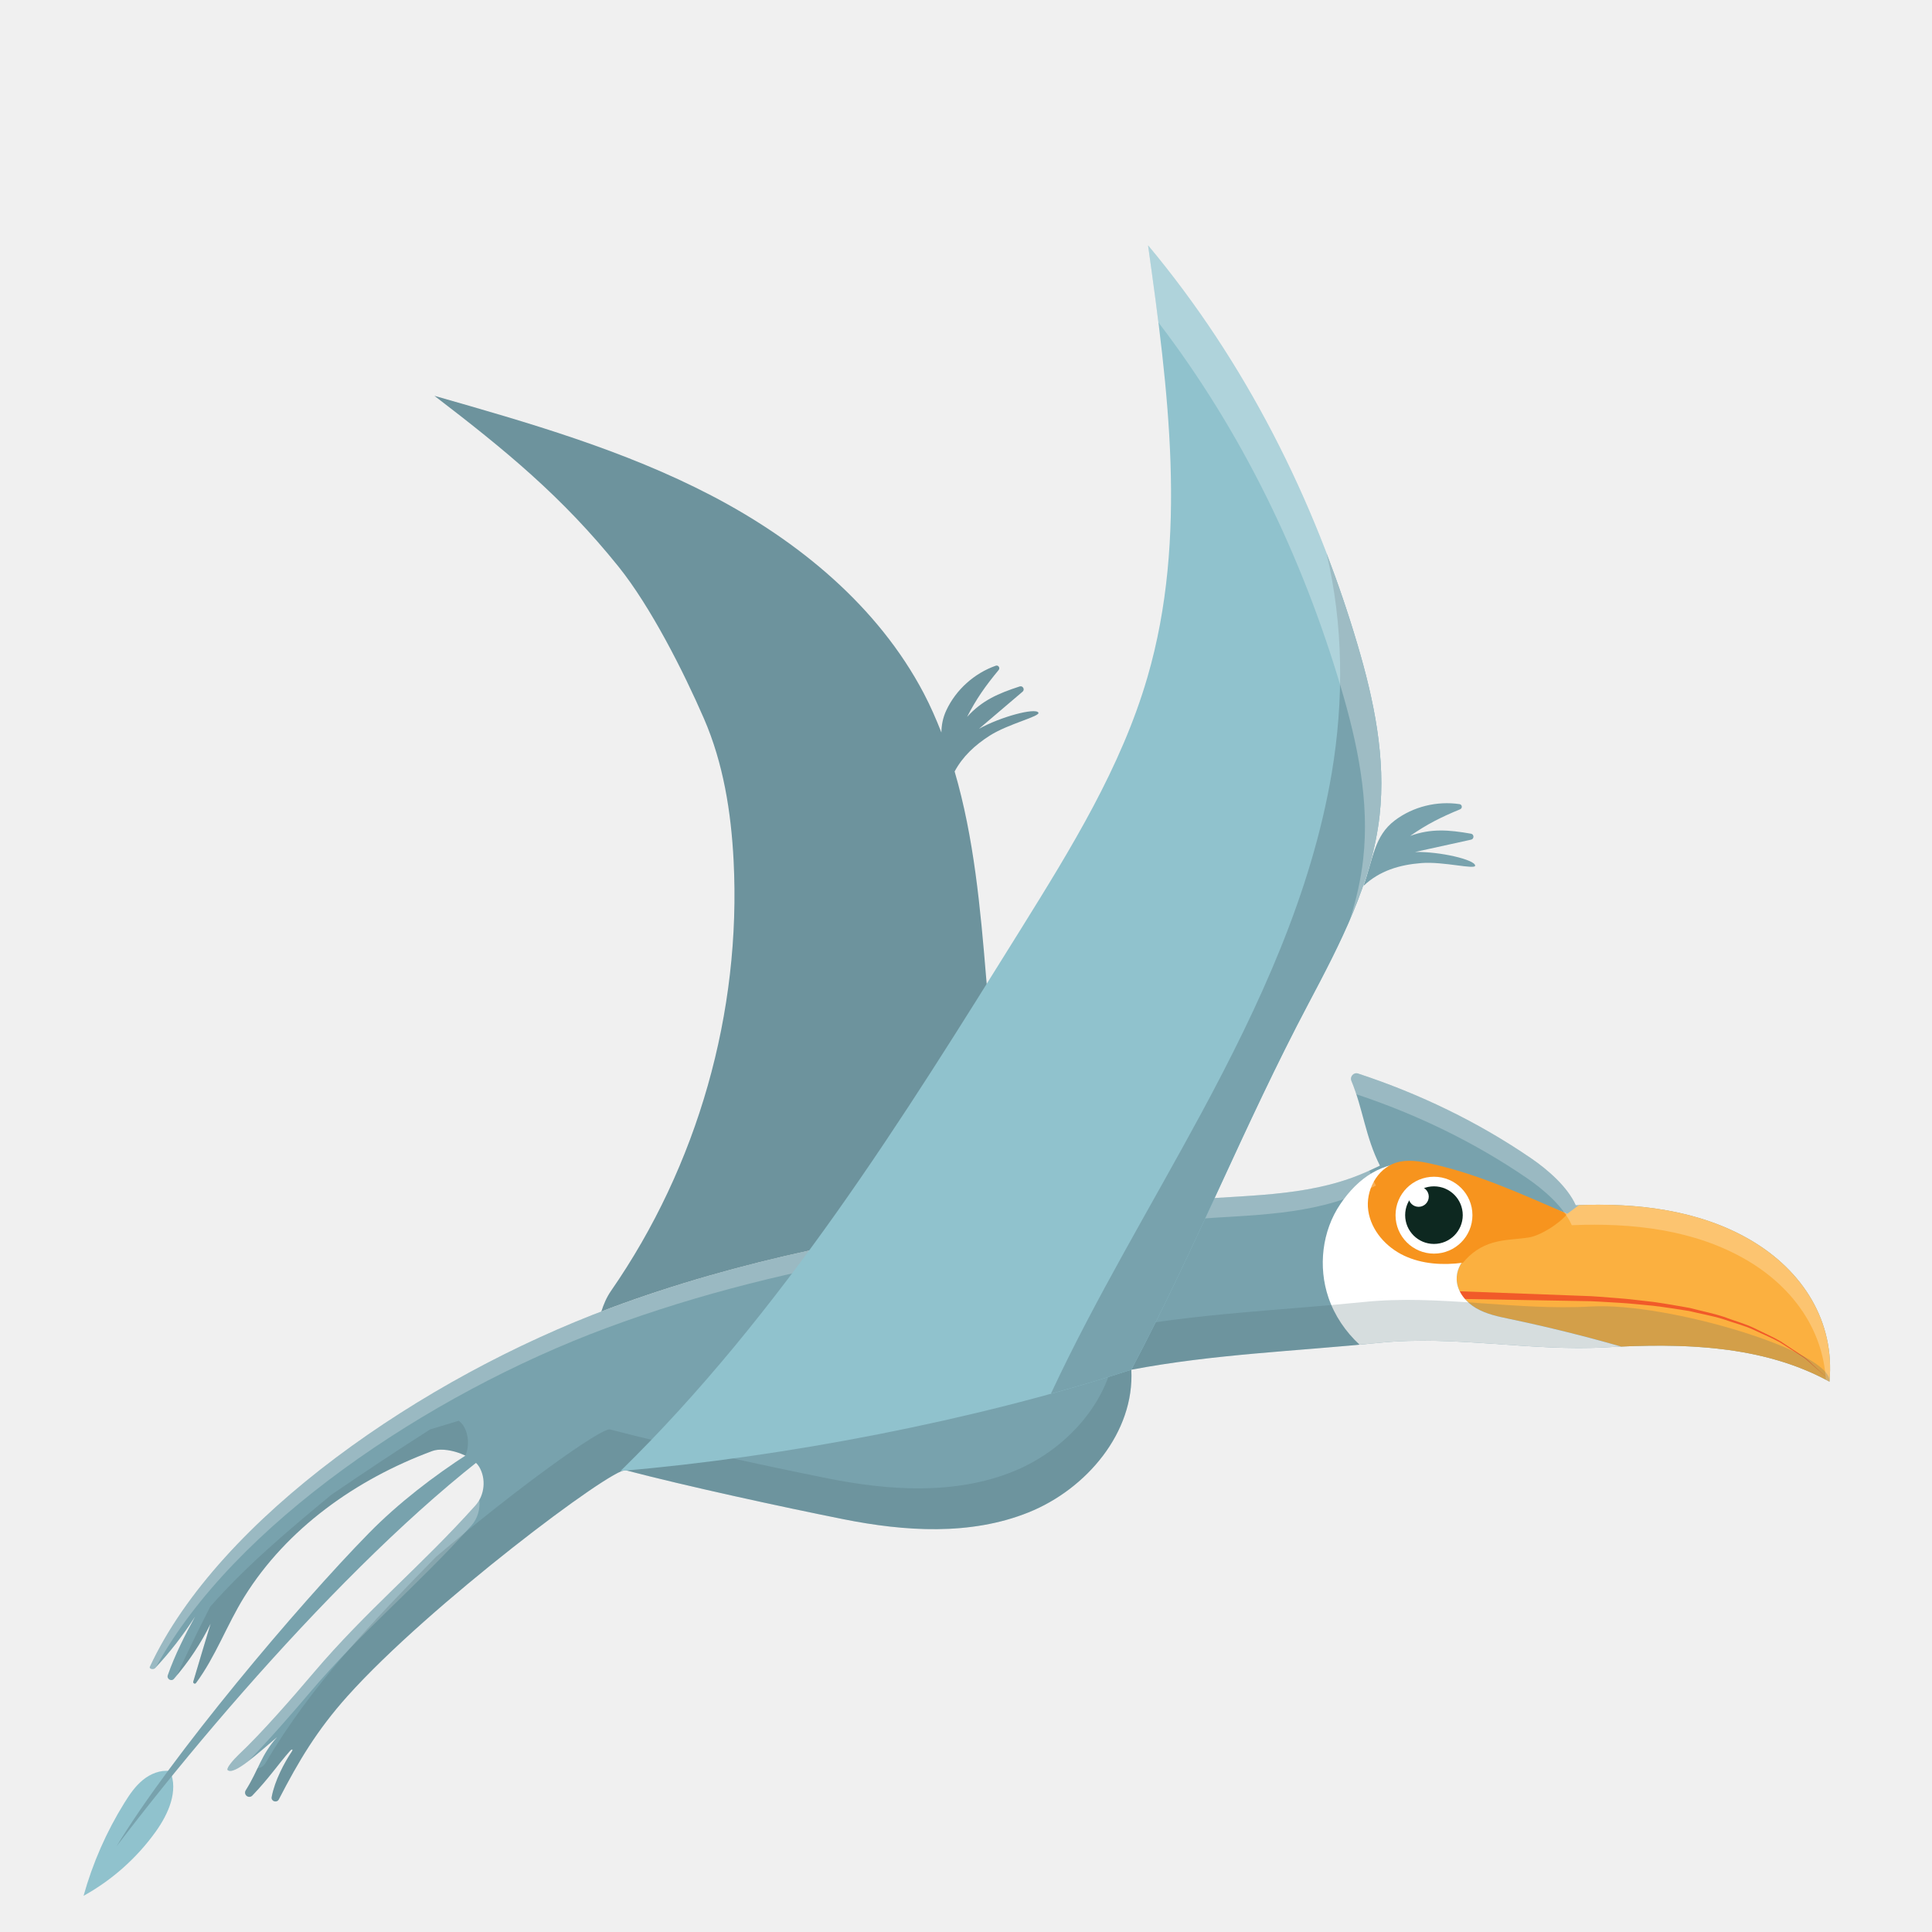
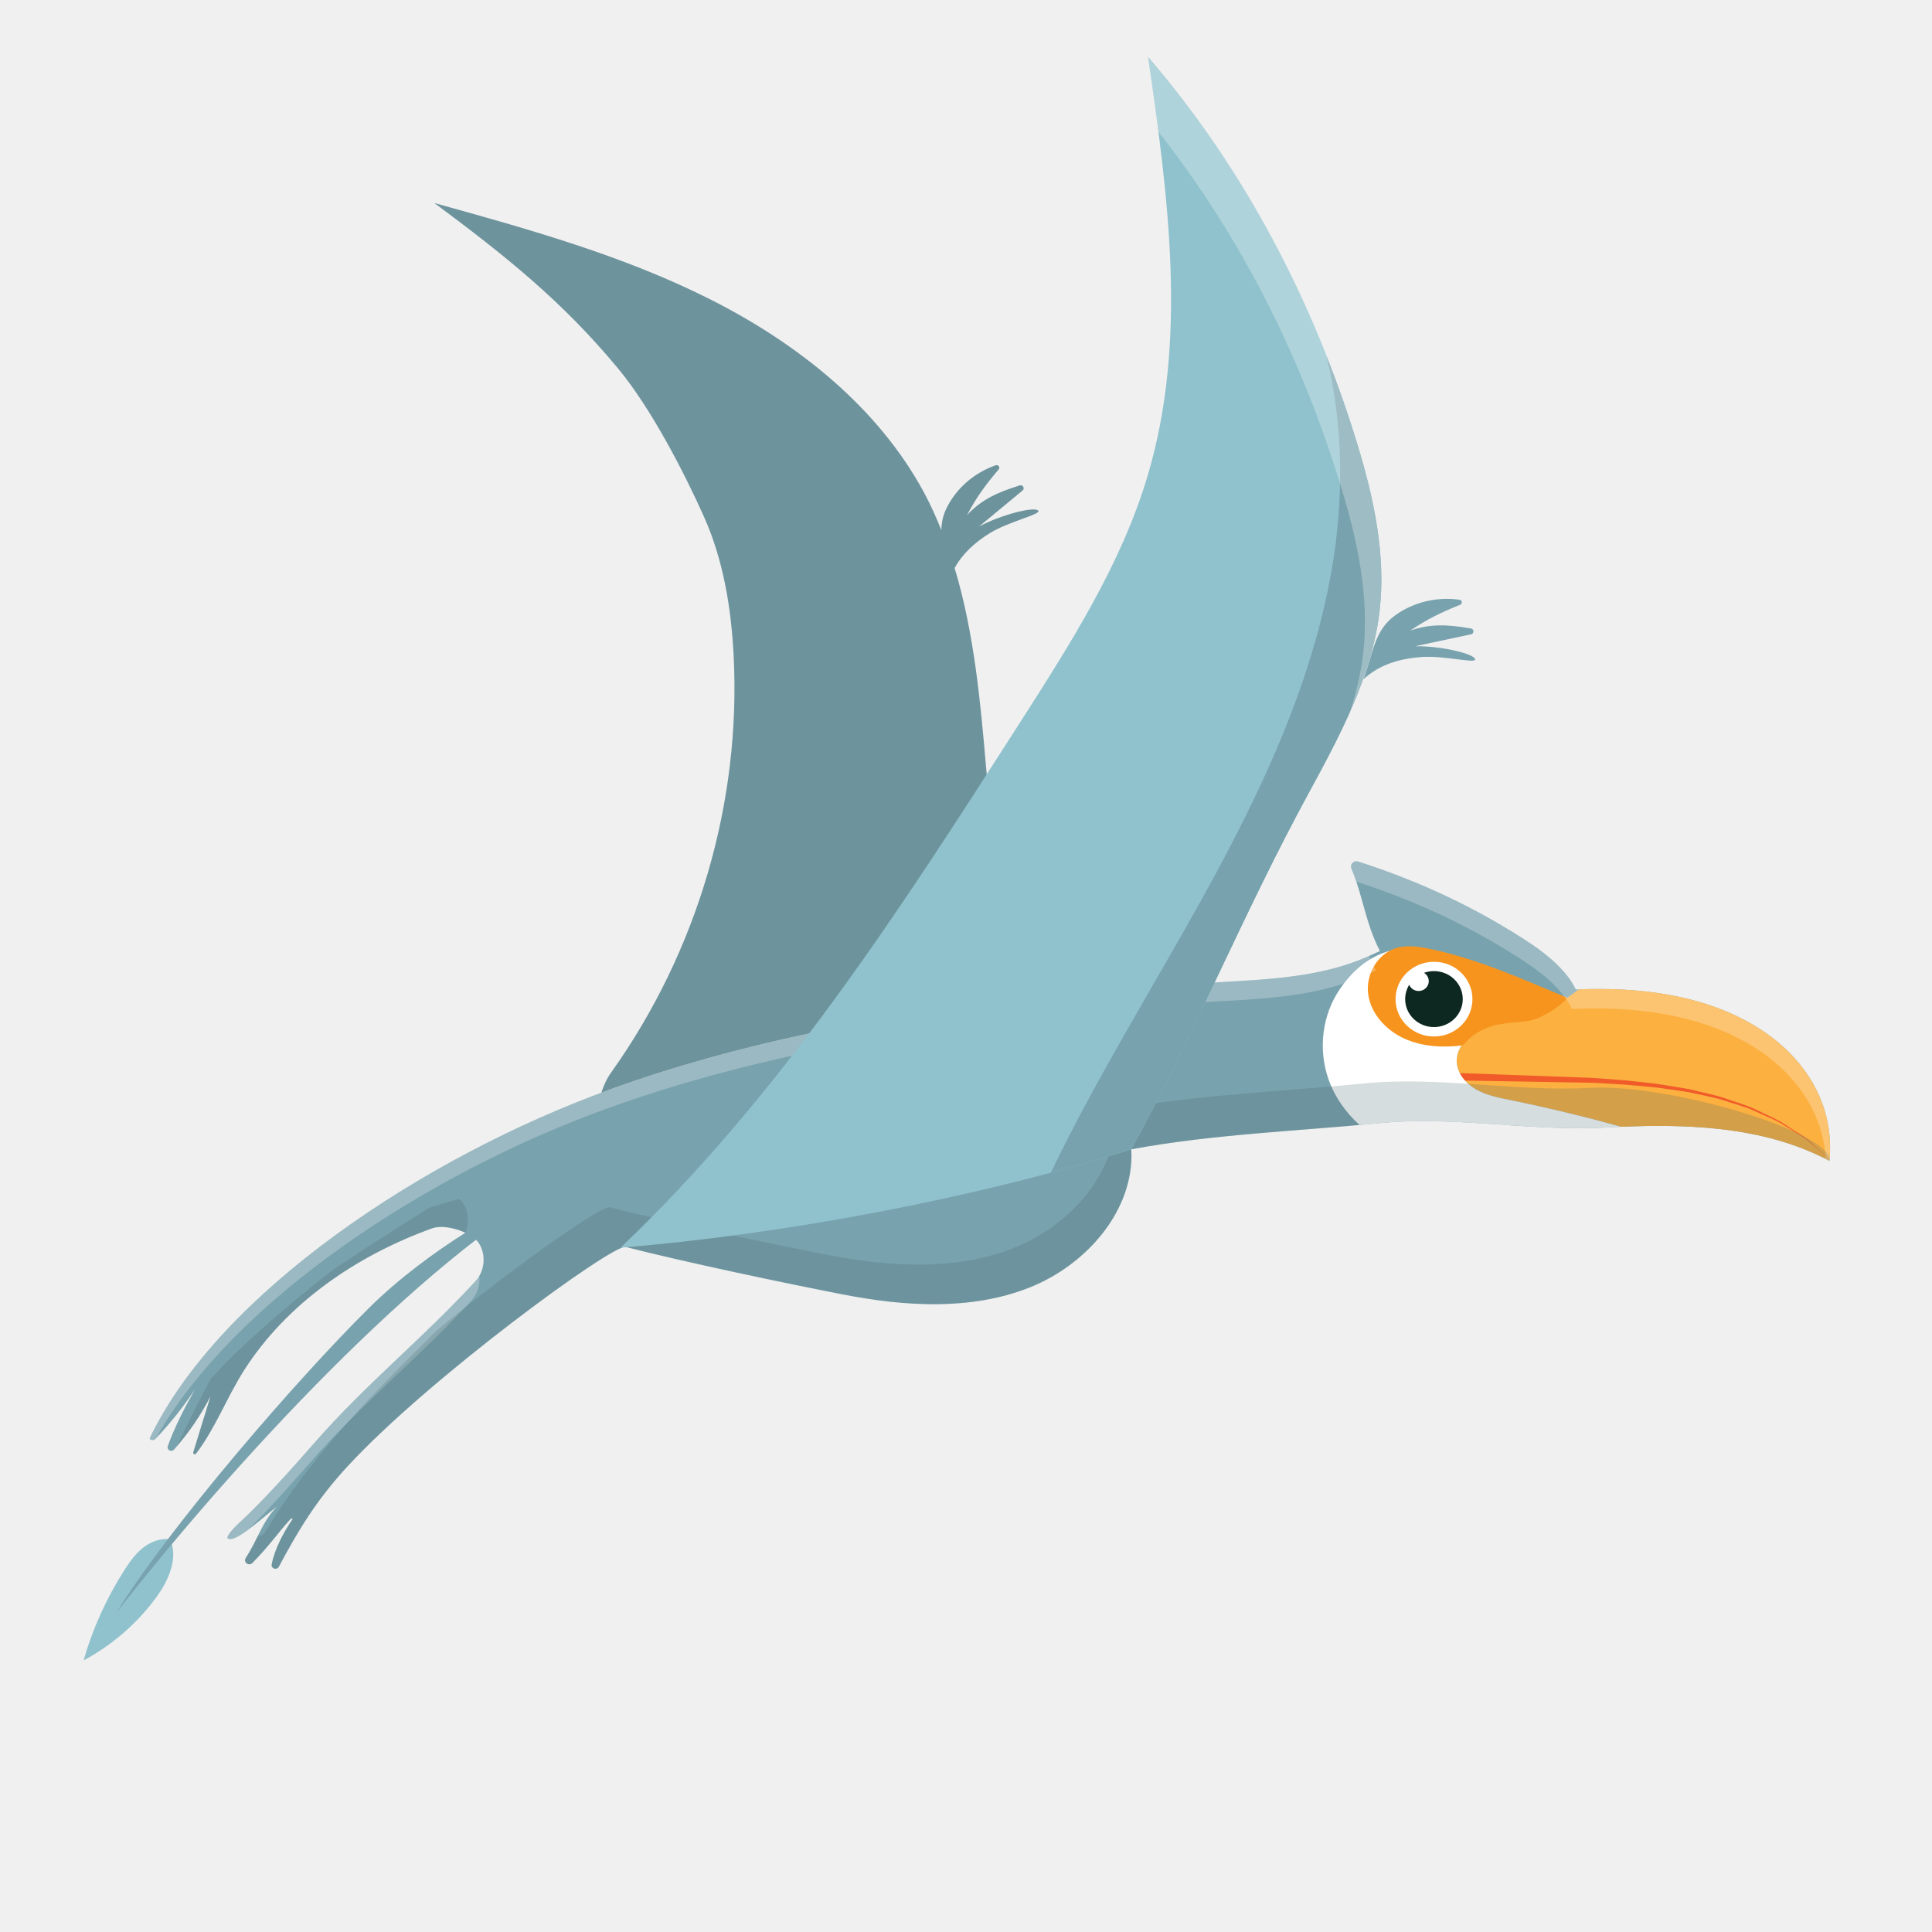
<svg xmlns="http://www.w3.org/2000/svg" version="1.1" id="Layer_1" x="0px" y="0px" width="170px" height="170px" viewBox="0 0 170 170" enable-background="new 0 0 170 170" xml:space="preserve">
  <g>
-     <path fill="#90C2CD" d="M13.709,161.16c1.109-1.552,2.007-3.563,1.263-5.321c-0.856-0.118-1.728,0.233-2.397,0.781   c-0.671,0.546-1.168,1.273-1.625,2.008c-1.58,2.54-2.795,5.307-3.597,8.188C9.856,165.433,12.045,163.486,13.709,161.16z" />
-     <path fill="#78A2AD" d="M30.576,149.243c7.193-8.03,23.369-20.161,24.471-19.874c5.328,1.396,13.772,3.231,19.173,4.31   c5.401,1.079,11.166,1.453,16.277-0.599s9.344-7.056,9.049-12.555c7.254-1.38,14.489-1.626,21.836-2.372   c6.667-0.679,13.3,0.782,19.99,0.398c6.691-0.386,13.729-0.203,19.604,3.02c0.49-5.289-2.332-9.747-6.913-12.438   c-4.581-2.69-10.104-3.308-15.411-3.082c-0.72-1.623-2.476-3.14-3.941-4.141c-4.651-3.179-9.77-5.657-15.21-7.448   c-0.389-0.128-0.744,0.266-0.588,0.646c1.034,2.512,1.226,4.914,2.508,7.458c-0.275,0.131-0.553,0.261-0.829,0.391   c-4.846,2.278-10.112,2.168-15.453,2.578c-17.442,1.341-35.03,3.461-51.425,9.561c-16.499,6.137-34.41,18.447-40.529,31.571   c-0.087,0.189,0.323,0.267,0.466,0.113c1.306-1.4,2.484-2.922,3.514-4.535c-0.845,1.536-1.785,3.388-2.401,5.157   c-0.117,0.336,0.312,0.589,0.545,0.32c1.273-1.471,2.36-3.102,3.222-4.846c-0.477,1.546-1.029,3.451-1.525,5.09   c-0.044,0.146,0.151,0.248,0.242,0.124c1.717-2.315,2.714-5.114,4.242-7.575c3.73-6.007,9.837-10.354,16.548-12.838   c1.146-0.425,3.491,0.335,4.121,1.384s0.491,2.5-0.324,3.41c-4.769,5.326-9.595,9.246-14.219,14.696   c-1.82,2.145-4.577,5.317-6.626,7.244c-0.404,0.382-1.085,1.154-0.967,1.332c0.543,0.523,2.712-1.5,4.355-2.886   c-1.43,1.594-1.6,2.838-2.753,4.674c-0.241,0.386,0.27,0.785,0.583,0.458c1.47-1.535,2.249-2.722,3.294-3.907   c0.188-0.213,0.322-0.178,0.163,0.058c-0.628,0.933-1.497,2.546-1.759,3.986c-0.069,0.378,0.453,0.545,0.63,0.203   C26.273,154.966,27.876,152.257,30.576,149.243z" />
-     <path fill="#6D939D" d="M87.095,64.725c1.647-1.048,4.49-1.696,4.272-2.026c-0.285-0.435-3.305,0.361-5.227,1.432l3.841-3.271   c0.22-0.187,0.021-0.549-0.253-0.46c-1.869,0.609-3.317,1.225-4.635,2.686c0.821-1.598,1.598-2.701,2.782-4.132   c0.154-0.187-0.031-0.457-0.259-0.376c-1.891,0.668-3.504,2.113-4.352,3.934c-0.31,0.667-0.419,1.302-0.429,1.943   c-0.46-1.174-0.963-2.333-1.555-3.458c-4.026-7.653-11.027-13.405-18.695-17.399c-7.667-3.995-16.046-6.395-24.36-8.769   c6.262,4.796,11.251,8.879,16.193,15.024c2.835,3.527,5.724,9.231,7.526,13.383c1.702,3.921,2.388,8.216,2.606,12.485   c0.688,13.34-3.165,26.874-10.776,37.851c-0.408,0.589-0.664,1.206-0.863,1.837c0.266-0.103,0.534-0.215,0.8-0.313   c11.37-4.23,23.312-6.545,35.381-8.014c-0.763-6.937-1.754-14.239-2.321-21.09c-0.504-6.083-1.067-12.292-2.772-18.109   C84.704,66.57,85.777,65.566,87.095,64.725z" />
-     <path fill="#78A2AD" d="M10.254,162.463c10.281-13.501,26.812-31.996,39.136-38.896c-4.425,1.748-11.767,6.072-16.925,11.331   C26.149,141.339,15.065,154.515,10.254,162.463z" />
-     <path fill="#FBB040" d="M160.977,121.571c0.49-5.289-2.333-9.746-6.913-12.438c-4.509-2.65-9.924-3.296-15.134-3.092   c-1.111,0.814-2.174,1.716-3.45,2.227c-1.43,0.574-3.021,0.61-4.479,1.103c-1.459,0.491-2.892,1.706-2.823,3.244   c0.045,1.053,0.804,1.966,1.714,2.496c0.909,0.528,1.962,0.742,2.993,0.957c3.277,0.688,6.535,1.491,9.756,2.418   C148.945,118.202,155.47,118.552,160.977,121.571z" />
-     <path fill="#F15A29" d="M128.405,113.621c0,0,8.817,0.328,10.823,0.403c0.999,0.018,2.052,0.129,3.093,0.202   c1.05,0.072,2.117,0.225,3.184,0.336c1.062,0.15,2.12,0.339,3.159,0.522c1.023,0.271,2.042,0.464,3.006,0.781   c0.938,0.355,1.88,0.604,2.71,1.009c0.823,0.418,1.632,0.758,2.321,1.168c0.67,0.444,1.283,0.854,1.827,1.215   c0.55,0.352,0.921,0.802,1.28,1.099c0.689,0.632,1.084,0.994,1.084,0.994s-0.401-0.353-1.102-0.973   c-0.366-0.29-0.743-0.729-1.298-1.07c-0.549-0.35-1.169-0.744-1.844-1.174c-0.693-0.394-1.503-0.715-2.324-1.112   c-0.828-0.387-1.781-0.618-2.724-0.954c-0.946-0.292-1.976-0.467-2.99-0.713c-1.037-0.163-2.09-0.33-3.148-0.458   c-1.062-0.09-2.116-0.22-3.169-0.272c-1.06-0.054-2.074-0.143-3.079-0.142c-2.005-0.034-10.827-0.19-10.827-0.19L128.405,113.621z" />
-     <path fill="#FFFFFF" d="M132.884,116.067c-1.031-0.215-2.084-0.429-2.993-0.957c-0.91-0.53-1.669-1.443-1.714-2.496   c-0.068-1.538,1.364-2.753,2.823-3.244c1.459-0.492,3.05-0.528,4.479-1.103c0.884-0.353,1.661-0.896,2.427-1.465   c-0.406-0.152-0.812-0.305-1.214-0.464c-2.132-0.84-3.425-1.209-5.531-2.106c-1.648-0.701-4.869-1.856-6.66-1.927   c-2.859-0.109-4.969,1.286-6.572,3.657c-1.601,2.37-1.958,5.509-1.035,8.218c0.539,1.584,1.505,2.999,2.733,4.138   c0.585-0.054,1.169-0.105,1.756-0.165c6.667-0.679,13.3,0.782,19.99,0.398c0.828-0.049,1.661-0.087,2.495-0.112   c-0.41,0.012-0.82,0.028-1.229,0.046C139.419,117.559,136.161,116.756,132.884,116.067z" />
-     <path fill="#F7941E" d="M137.906,106.803c-4.08-1.757-7.811-3.479-11.965-4.402c-1.026-0.229-2.113-0.408-3.115-0.09   c-1.678,0.536-2.683,2.467-2.431,4.21c0.25,1.745,1.565,3.22,3.16,3.97c1.595,0.749,3.429,0.851,5.177,0.619   c0.704-0.865,1.566-1.454,2.638-1.766c1.016-0.295,2.093-0.293,3.138-0.454C135.555,108.726,137.261,107.643,137.906,106.803z" />
+     <path fill="#90C2CD" d="M13.709,140.609c1.109-1.508,2.007-3.461,1.263-5.17c-0.856-0.114-1.728,0.227-2.397,0.76   c-0.671,0.53-1.168,1.236-1.625,1.95c-1.58,2.468-2.795,5.157-3.597,7.956C9.856,144.762,12.045,142.87,13.709,140.609z" />
+     <path fill="#78A2AD" d="M30.576,129.031c7.193-7.802,23.369-19.589,24.471-19.31c5.328,1.356,13.772,3.139,19.173,4.188   c5.401,1.048,11.166,1.411,16.277-0.582c5.11-1.994,9.344-6.856,9.049-12.198c7.254-1.342,14.489-1.581,21.836-2.306   c6.667-0.658,13.3,0.761,19.99,0.387s13.729-0.197,19.604,2.935c0.489-5.139-2.332-9.47-6.914-12.085   c-4.58-2.612-10.104-3.213-15.41-2.994c-0.721-1.577-2.477-3.051-3.941-4.023c-4.65-3.089-9.77-5.497-15.21-7.237   c-0.39-0.125-0.744,0.259-0.588,0.627c1.034,2.441,1.226,4.775,2.508,7.248c-0.274,0.127-0.553,0.253-0.829,0.379   c-4.846,2.213-10.111,2.106-15.453,2.505c-17.441,1.303-35.03,3.362-51.425,9.289c-16.499,5.963-34.41,17.924-40.529,30.675   c-0.087,0.183,0.323,0.259,0.466,0.109c1.306-1.36,2.484-2.839,3.514-4.405c-0.845,1.492-1.785,3.291-2.401,5.011   c-0.117,0.326,0.312,0.571,0.545,0.311c1.273-1.43,2.36-3.015,3.222-4.709c-0.477,1.502-1.029,3.354-1.525,4.945   c-0.044,0.142,0.151,0.241,0.242,0.121c1.717-2.249,2.714-4.969,4.242-7.359c3.73-5.838,9.837-10.061,16.548-12.475   c1.146-0.413,3.491,0.325,4.121,1.345c0.63,1.019,0.491,2.429-0.324,3.313c-4.769,5.175-9.595,8.983-14.219,14.278   c-1.82,2.085-4.577,5.167-6.626,7.039c-0.404,0.371-1.085,1.12-0.967,1.294c0.543,0.508,2.712-1.457,4.355-2.804   c-1.43,1.549-1.6,2.757-2.753,4.541c-0.241,0.375,0.27,0.763,0.583,0.445c1.47-1.492,2.249-2.645,3.294-3.797   c0.188-0.207,0.322-0.173,0.163,0.058c-0.628,0.905-1.497,2.473-1.759,3.872c-0.069,0.367,0.453,0.529,0.63,0.197   C26.273,134.592,27.876,131.959,30.576,129.031z" />
+     <path fill="#6D939D" d="M87.096,46.913c1.646-1.019,4.489-1.648,4.271-1.968c-0.285-0.423-3.305,0.351-5.227,1.391l3.84-3.178   c0.221-0.182,0.021-0.533-0.252-0.447c-1.869,0.591-3.317,1.19-4.636,2.61c0.821-1.553,1.599-2.625,2.782-4.015   c0.154-0.182-0.031-0.444-0.259-0.365c-1.892,0.649-3.504,2.053-4.352,3.822c-0.31,0.648-0.419,1.265-0.429,1.888   c-0.46-1.141-0.963-2.267-1.555-3.36c-4.026-7.436-11.027-13.024-18.695-16.905c-7.667-3.882-16.046-6.213-24.36-8.52   c6.262,4.66,11.251,8.627,16.193,14.597c2.835,3.427,5.724,8.969,7.526,13.003c1.702,3.81,2.388,7.983,2.606,12.131   c0.688,12.96-3.165,26.11-10.776,36.776c-0.408,0.572-0.664,1.171-0.863,1.785c0.266-0.1,0.534-0.21,0.8-0.305   c11.37-4.109,23.312-6.359,35.381-7.786c-0.763-6.741-1.754-13.835-2.32-20.491c-0.504-5.91-1.067-11.943-2.772-17.595   C84.704,48.706,85.777,47.73,87.096,46.913z" />
+     <path fill="#78A2AD" d="M10.254,141.876c10.281-13.118,26.812-31.088,39.136-37.792c-4.425,1.698-11.767,5.899-16.925,11.01   C26.149,121.352,15.065,134.154,10.254,141.876z" />
+     <path fill="#FBB040" d="M160.977,102.145c0.49-5.139-2.332-9.469-6.912-12.085c-4.51-2.575-9.924-3.202-15.135-3.004   c-1.111,0.792-2.174,1.667-3.449,2.163c-1.431,0.559-3.021,0.594-4.479,1.072c-1.459,0.477-2.892,1.658-2.823,3.152   c0.045,1.022,0.805,1.91,1.715,2.426c0.908,0.512,1.961,0.721,2.992,0.93c3.277,0.668,6.535,1.447,9.756,2.349   C148.945,98.872,155.471,99.211,160.977,102.145z" />
+     <path fill="#F15A29" d="M128.404,94.421c0,0,8.818,0.318,10.824,0.391c0.998,0.019,2.051,0.125,3.092,0.197   c1.051,0.069,2.117,0.219,3.185,0.326c1.062,0.146,2.12,0.329,3.159,0.507c1.023,0.264,2.042,0.451,3.006,0.76   c0.938,0.345,1.88,0.586,2.71,0.979c0.823,0.406,1.632,0.736,2.321,1.135c0.67,0.432,1.283,0.83,1.826,1.181   c0.551,0.343,0.922,0.779,1.281,1.067c0.688,0.615,1.084,0.966,1.084,0.966s-0.401-0.343-1.103-0.945   c-0.366-0.281-0.743-0.707-1.298-1.039c-0.549-0.34-1.17-0.724-1.844-1.141c-0.693-0.383-1.504-0.695-2.324-1.08   c-0.828-0.377-1.781-0.602-2.725-0.928c-0.945-0.283-1.976-0.454-2.99-0.693c-1.037-0.157-2.09-0.32-3.147-0.443   c-1.062-0.088-2.116-0.215-3.169-0.265c-1.061-0.053-2.074-0.14-3.079-0.138c-2.005-0.033-10.827-0.186-10.827-0.186   L128.404,94.421z" />
+     <path fill="#FFFFFF" d="M132.884,96.797c-1.03-0.209-2.084-0.416-2.993-0.93c-0.91-0.515-1.668-1.402-1.714-2.425   c-0.067-1.494,1.364-2.675,2.823-3.152s3.05-0.513,4.479-1.071c0.885-0.343,1.662-0.87,2.428-1.424   c-0.406-0.146-0.812-0.296-1.215-0.45c-2.131-0.816-3.424-1.175-5.53-2.046c-1.647-0.682-4.869-1.804-6.66-1.873   c-2.858-0.106-4.969,1.25-6.571,3.554c-1.602,2.303-1.959,5.352-1.035,7.984c0.539,1.539,1.504,2.914,2.732,4.021   c0.585-0.053,1.169-0.103,1.756-0.161c6.667-0.658,13.301,0.761,19.99,0.387c0.828-0.047,1.661-0.084,2.495-0.107   c-0.41,0.011-0.82,0.026-1.229,0.043C139.419,98.246,136.161,97.467,132.884,96.797z" />
+     <path fill="#F7941E" d="M137.906,87.796c-4.08-1.707-7.811-3.38-11.965-4.277c-1.026-0.222-2.113-0.396-3.115-0.087   c-1.678,0.522-2.684,2.397-2.432,4.091c0.25,1.695,1.565,3.129,3.16,3.857c1.596,0.728,3.43,0.826,5.178,0.601   c0.703-0.84,1.565-1.412,2.638-1.716c1.017-0.286,2.093-0.284,3.138-0.44C135.555,89.665,137.262,88.612,137.906,87.796z" />
    <g>
-       <circle fill="#FFFFFF" cx="126.179" cy="106.926" r="3.383" />
-       <circle fill="#0D2820" cx="126.176" cy="106.922" r="2.534" />
-       <circle fill="#FFFFFF" cx="124.826" cy="105.296" r="0.894" />
+       <ellipse fill="#FFFFFF" cx="126.18" cy="87.916" rx="3.383" ry="3.287" />
+       <ellipse fill="#0D2820" cx="126.176" cy="87.912" rx="2.534" ry="2.462" />
+       <ellipse fill="#FFFFFF" cx="124.826" cy="86.332" rx="0.895" ry="0.868" />
    </g>
    <g opacity="0.25">
-       <path fill="#FFFFFF" d="M119.341,96.284c5.37,1.785,10.425,4.241,15.021,7.383c1.467,1.001,3.223,2.517,3.941,4.14    c5.309-0.226,10.83,0.392,15.413,3.083c4.015,2.359,6.679,6.076,6.944,10.521c0.104,0.055,0.21,0.104,0.315,0.16    c0.49-5.289-2.332-9.747-6.913-12.438c-4.581-2.69-10.104-3.308-15.411-3.082c-0.72-1.623-2.476-3.14-3.941-4.141    c-4.651-3.179-9.77-5.657-15.21-7.448c-0.389-0.128-0.744,0.266-0.588,0.646C119.075,95.502,119.212,95.895,119.341,96.284z" />
-       <path fill="#FFFFFF" d="M13.65,146.779c0.021-0.021,0.042-0.046,0.061-0.068c6.812-12.475,23.874-23.99,39.654-29.859    c16.397-6.101,33.983-8.221,51.426-9.561c5.34-0.41,10.606-0.3,15.453-2.579c0.275-0.13,0.554-0.26,0.829-0.389    c-0.225-0.447-0.408-0.888-0.576-1.326c-4.819,2.233-10.053,2.13-15.358,2.537c-17.442,1.341-35.028,3.461-51.425,9.561    c-16.499,6.137-34.41,18.447-40.529,31.571C13.097,146.855,13.509,146.933,13.65,146.779z" />
-       <path fill="#FFFFFF" d="M41.485,134.228c0.543-0.606,0.778-1.452,0.693-2.262c-0.097,0.181-0.209,0.353-0.345,0.505    c-4.769,5.326-9.595,9.246-14.219,14.696c-1.82,2.145-4.577,5.317-6.626,7.244c-0.404,0.382-1.085,1.154-0.967,1.332    c0.28,0.27,0.992-0.14,1.841-0.786c1.834-1.879,3.927-4.289,5.405-6.033C31.89,143.473,36.716,139.554,41.485,134.228z" />
+       <path fill="#FFFFFF" d="M119.341,77.576c5.37,1.733,10.425,4.121,15.021,7.173c1.468,0.972,3.224,2.445,3.941,4.022    c5.309-0.22,10.83,0.381,15.413,2.996c4.015,2.292,6.679,5.903,6.944,10.222c0.104,0.054,0.21,0.102,0.314,0.155    c0.49-5.139-2.332-9.47-6.912-12.085c-4.582-2.612-10.104-3.213-15.412-2.994c-0.719-1.577-2.476-3.051-3.94-4.023    c-4.651-3.089-9.771-5.497-15.21-7.237c-0.389-0.125-0.744,0.259-0.588,0.627C119.075,76.816,119.212,77.198,119.341,77.576z" />
+       <path fill="#FFFFFF" d="M13.65,126.638c0.021-0.021,0.042-0.046,0.061-0.066c6.812-12.121,23.874-23.31,39.654-29.012    c16.397-5.928,33.982-7.987,51.426-9.289c5.34-0.398,10.605-0.291,15.453-2.506c0.275-0.126,0.554-0.253,0.829-0.378    c-0.226-0.435-0.408-0.862-0.576-1.288c-4.819,2.17-10.054,2.069-15.358,2.465c-17.441,1.303-35.028,3.362-51.425,9.29    c-16.499,5.963-34.41,17.923-40.529,30.674C13.097,126.711,13.509,126.787,13.65,126.638z" />
+       <path fill="#FFFFFF" d="M41.485,114.443c0.543-0.59,0.778-1.412,0.693-2.199c-0.097,0.176-0.209,0.343-0.345,0.491    c-4.769,5.175-9.595,8.983-14.219,14.278c-1.82,2.085-4.577,5.167-6.626,7.039c-0.404,0.371-1.085,1.12-0.967,1.294    c0.28,0.263,0.992-0.136,1.841-0.764c1.834-1.826,3.927-4.167,5.405-5.862C31.89,123.425,36.716,119.618,41.485,114.443z" />
    </g>
    <g opacity="0.22">
-       <path fill="#46636A" d="M40.789,125.469c-0.098-0.161-0.246-0.312-0.415-0.456c-0.845,0.253-1.684,0.511-2.529,0.765    c-2.925,1.863-5.809,3.786-8.674,5.736c-3.771,3.115-7.497,6.25-10.669,9.854c-1.021,1.991-2,4.001-2.934,6.035    c1.16-1.389,2.161-2.907,2.962-4.527c-0.477,1.546-1.029,3.451-1.525,5.09c-0.044,0.146,0.151,0.248,0.242,0.124    c1.717-2.315,2.714-5.114,4.242-7.575c3.73-6.007,9.837-10.354,16.548-12.838c0.736-0.273,1.966-0.056,2.918,0.411    C41.298,127.251,41.256,126.249,40.789,125.469z" />
-       <path fill="#46636A" d="M140.005,114.96c-6.69,0.385-13.323-1.076-19.99-0.397c-7.347,0.747-14.582,0.991-21.836,2.373    c0.292,5.5-3.938,10.501-9.049,12.553c-5.112,2.052-10.876,1.678-16.277,0.6c-5.401-1.079-13.846-2.913-19.173-4.309    c-0.74-0.194-8.27,5.208-15.316,11.21c-5.5,5.622-10.979,11.279-14.982,18.112c-0.178,0.305-0.444,0.456-0.723,0.495    c-0.284,0.594-0.585,1.219-1.036,1.935c-0.241,0.386,0.27,0.785,0.583,0.458c1.47-1.535,2.249-2.722,3.294-3.907    c0.188-0.213,0.322-0.178,0.163,0.058c-0.628,0.933-1.497,2.546-1.759,3.986c-0.069,0.378,0.453,0.545,0.63,0.203    c1.74-3.363,3.343-6.072,6.043-9.086c7.193-8.03,23.369-20.161,24.471-19.874c5.328,1.396,13.772,3.231,19.173,4.31    c5.401,1.079,11.166,1.453,16.277-0.599s9.344-7.056,9.049-12.555c7.254-1.38,14.489-1.626,21.836-2.372    c6.667-0.679,13.3,0.782,19.99,0.398c6.691-0.386,13.729-0.203,19.604,3.02C161.224,118.919,146.694,114.574,140.005,114.96z" />
+       <path fill="#46636A" d="M40.789,105.932c-0.098-0.155-0.246-0.303-0.415-0.441c-0.845,0.244-1.684,0.495-2.529,0.741    c-2.925,1.811-5.809,3.68-8.674,5.574c-3.771,3.026-7.497,6.072-10.669,9.574c-1.021,1.935-2,3.888-2.934,5.863    c1.16-1.35,2.161-2.824,2.962-4.398c-0.477,1.502-1.029,3.354-1.525,4.945c-0.044,0.142,0.151,0.241,0.242,0.121    c1.717-2.249,2.714-4.969,4.242-7.359c3.73-5.838,9.837-10.061,16.548-12.475c0.736-0.265,1.966-0.054,2.918,0.399    C41.298,107.664,41.256,106.69,40.789,105.932z" />
+       <path fill="#46636A" d="M140.005,95.722c-6.69,0.374-13.323-1.046-19.989-0.387c-7.348,0.728-14.582,0.965-21.836,2.306    c0.291,5.345-3.938,10.204-9.05,12.197c-5.112,1.994-10.876,1.631-16.277,0.583c-5.401-1.049-13.846-2.83-19.173-4.187    c-0.74-0.188-8.27,5.061-15.316,10.892c-5.5,5.462-10.979,10.959-14.982,17.598c-0.178,0.297-0.444,0.443-0.723,0.481    c-0.284,0.577-0.585,1.185-1.036,1.88c-0.241,0.375,0.27,0.762,0.583,0.445c1.47-1.492,2.249-2.646,3.294-3.797    c0.188-0.207,0.322-0.174,0.163,0.057c-0.628,0.906-1.497,2.475-1.759,3.873c-0.069,0.367,0.453,0.529,0.63,0.197    c1.74-3.268,3.343-5.9,6.043-8.828c7.193-7.803,23.369-19.589,24.471-19.31c5.328,1.355,13.772,3.14,19.173,4.188    c5.401,1.048,11.166,1.411,16.277-0.582c5.111-1.993,9.344-6.855,9.049-12.199c7.254-1.34,14.489-1.579,21.836-2.304    c6.667-0.66,13.301,0.759,19.99,0.386c6.691-0.374,13.729-0.196,19.604,2.936C161.225,99.568,146.693,95.347,140.005,95.722z" />
    </g>
-     <path fill="#90C2CD" d="M54.603,129.435c14.178-13.887,24.798-30.917,35.278-47.77c4.366-7.022,8.784-14.157,11.09-22.099   c3.562-12.252,1.819-25.341,0.048-37.979c8.556,10.246,14.62,22.282,18.413,35.078c1.455,4.907,2.532,10.037,1.957,15.122   c-0.666,5.888-3.486,11.282-6.257,16.519c-5.666,10.712-9.919,21.508-15.585,32.219C85.798,124.986,69.007,128.217,54.603,129.435z   " />
+     <path fill="#90C2CD" d="M54.603,109.786c14.178-13.493,24.798-30.04,35.278-46.414c4.366-6.822,8.784-13.755,11.09-21.472   c3.562-11.904,1.819-24.621,0.049-36.9c8.556,9.955,14.619,21.649,18.412,34.082c1.455,4.768,2.532,9.752,1.957,14.693   c-0.666,5.72-3.486,10.961-6.257,16.05c-5.666,10.407-9.919,20.897-15.585,31.304C85.798,105.463,69.007,108.602,54.603,109.786z" />
    <g>
-       <path fill="#78A2AD" d="M124.516,74.967l4.928-1.083c0.281-0.062,0.276-0.476-0.007-0.525c-1.938-0.339-3.504-0.477-5.354,0.194    c1.474-1.024,2.68-1.634,4.396-2.342c0.223-0.092,0.188-0.417-0.052-0.454c-1.983-0.297-4.086,0.219-5.689,1.429    c-1.818,1.373-1.893,3.325-2.768,5.772c1.418-1.341,3.162-1.863,5.108-2.016c1.946-0.153,4.76,0.609,4.724,0.216    C129.755,75.641,126.717,74.923,124.516,74.967z" />
-       <path fill="#78A2AD" d="M119.432,56.666c-0.798-2.693-1.703-5.352-2.707-7.968c1.489,6.271,1.531,12.955,0.455,19.334    c-1.785,10.574-6.374,20.463-11.464,29.901c-4.438,8.227-9.299,16.244-13.247,24.704c2.426-0.668,4.795-1.37,7.078-2.111    c5.666-10.711,9.921-21.507,15.585-32.219c2.771-5.237,5.591-10.631,6.257-16.519C121.964,66.702,120.887,61.572,119.432,56.666z" />
+       <path fill="#78A2AD" d="M124.516,56.864l4.928-1.052c0.281-0.06,0.277-0.462-0.006-0.51c-1.938-0.329-3.504-0.463-5.354,0.188    c1.474-0.995,2.681-1.587,4.396-2.275c0.224-0.089,0.188-0.405-0.052-0.441c-1.983-0.288-4.086,0.213-5.688,1.389    c-1.818,1.334-1.893,3.23-2.768,5.608c1.418-1.303,3.161-1.811,5.107-1.959c1.945-0.148,4.76,0.592,4.724,0.21    C129.755,57.519,126.717,56.821,124.516,56.864z" />
+       <path fill="#78A2AD" d="M119.432,39.083c-0.798-2.616-1.703-5.2-2.707-7.742c1.489,6.093,1.531,12.587,0.455,18.785    c-1.785,10.273-6.373,19.882-11.464,29.052c-4.438,7.993-9.299,15.782-13.247,24.002c2.426-0.649,4.795-1.331,7.078-2.052    c5.666-10.406,9.921-20.895,15.585-31.304c2.771-5.088,5.591-10.329,6.257-16.05C121.964,48.834,120.887,43.85,119.432,39.083z" />
    </g>
    <g opacity="0.28">
-       <path fill="#FFFFFF" d="M117.989,60.487c1.457,4.908,2.534,10.037,1.958,15.122c-0.205,1.812-0.616,3.578-1.165,5.305    c1.263-2.935,2.247-5.958,2.606-9.126c0.575-5.085-0.502-10.215-1.957-15.122c-3.793-12.796-9.857-24.832-18.413-35.078    c0.315,2.249,0.628,4.511,0.913,6.781C109.251,37.944,114.556,48.901,117.989,60.487z" />
+       <path fill="#FFFFFF" d="M117.988,42.795c1.457,4.769,2.535,9.752,1.959,14.692c-0.205,1.761-0.616,3.477-1.165,5.155    c1.263-2.852,2.247-5.789,2.606-8.867c0.574-4.94-0.502-9.924-1.957-14.692c-3.793-12.433-9.857-24.127-18.414-34.082    c0.315,2.185,0.629,4.383,0.914,6.589C109.251,20.893,114.557,31.539,117.988,42.795z" />
    </g>
  </g>
</svg>
